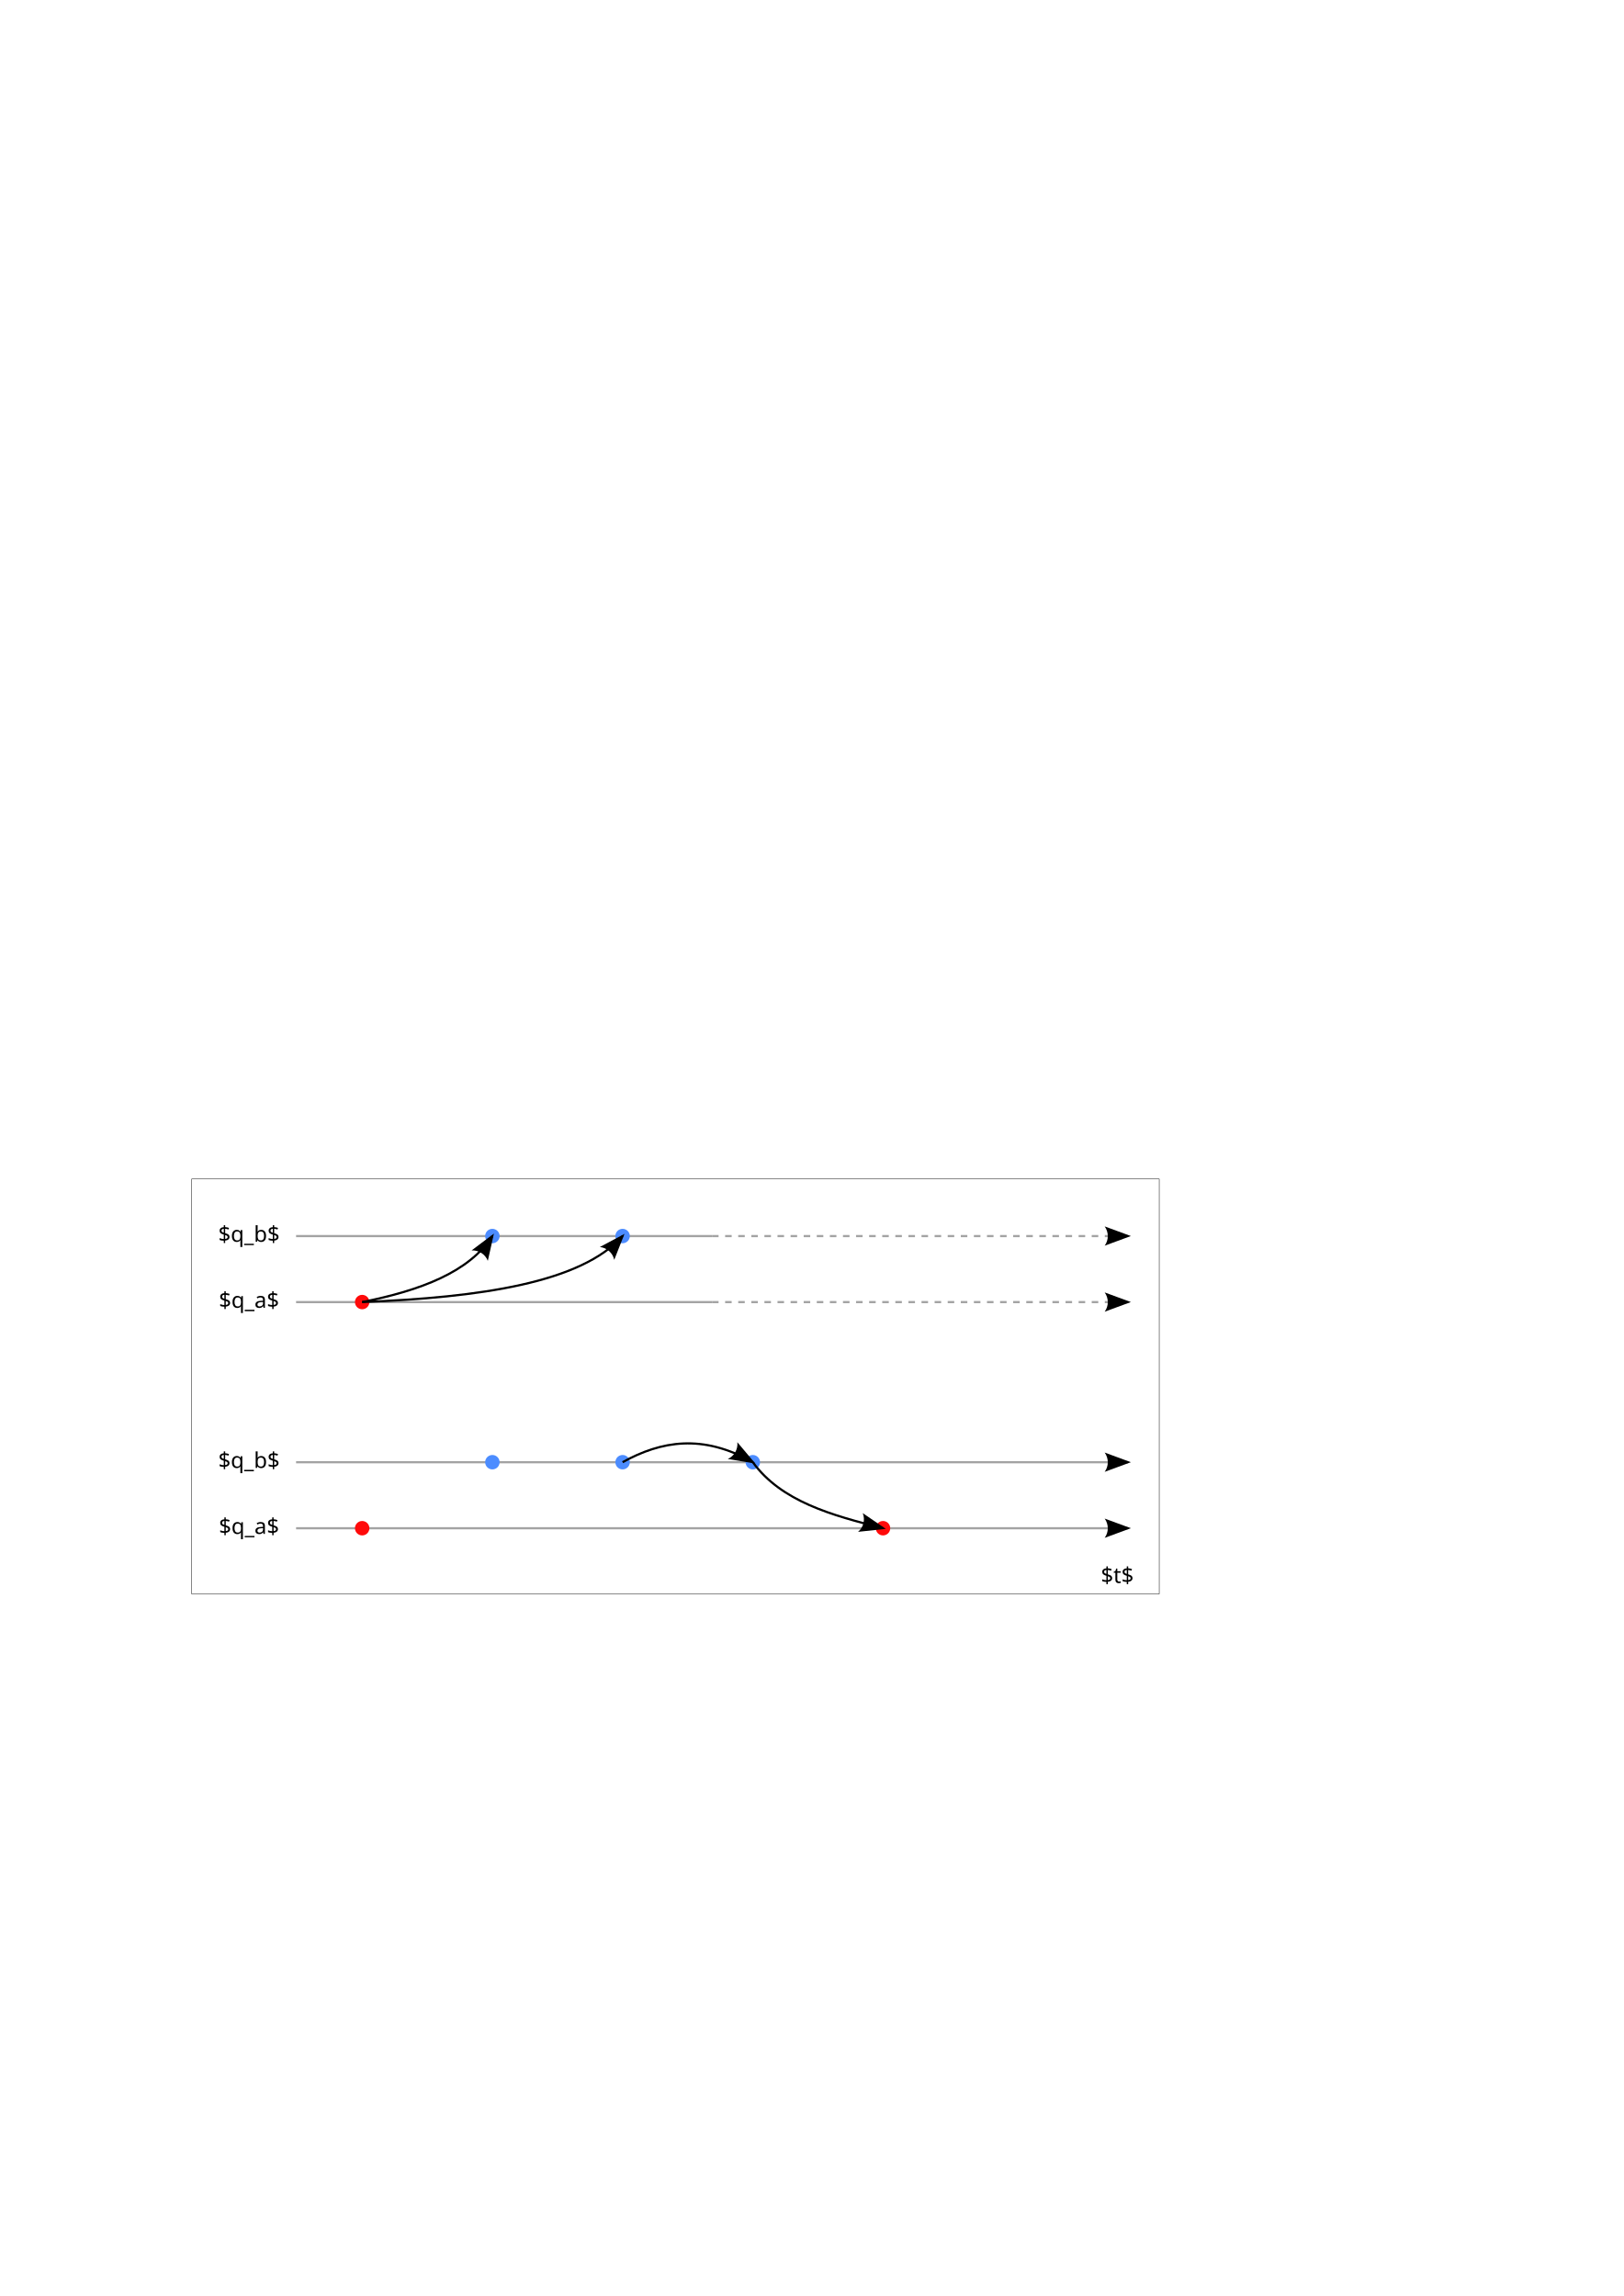
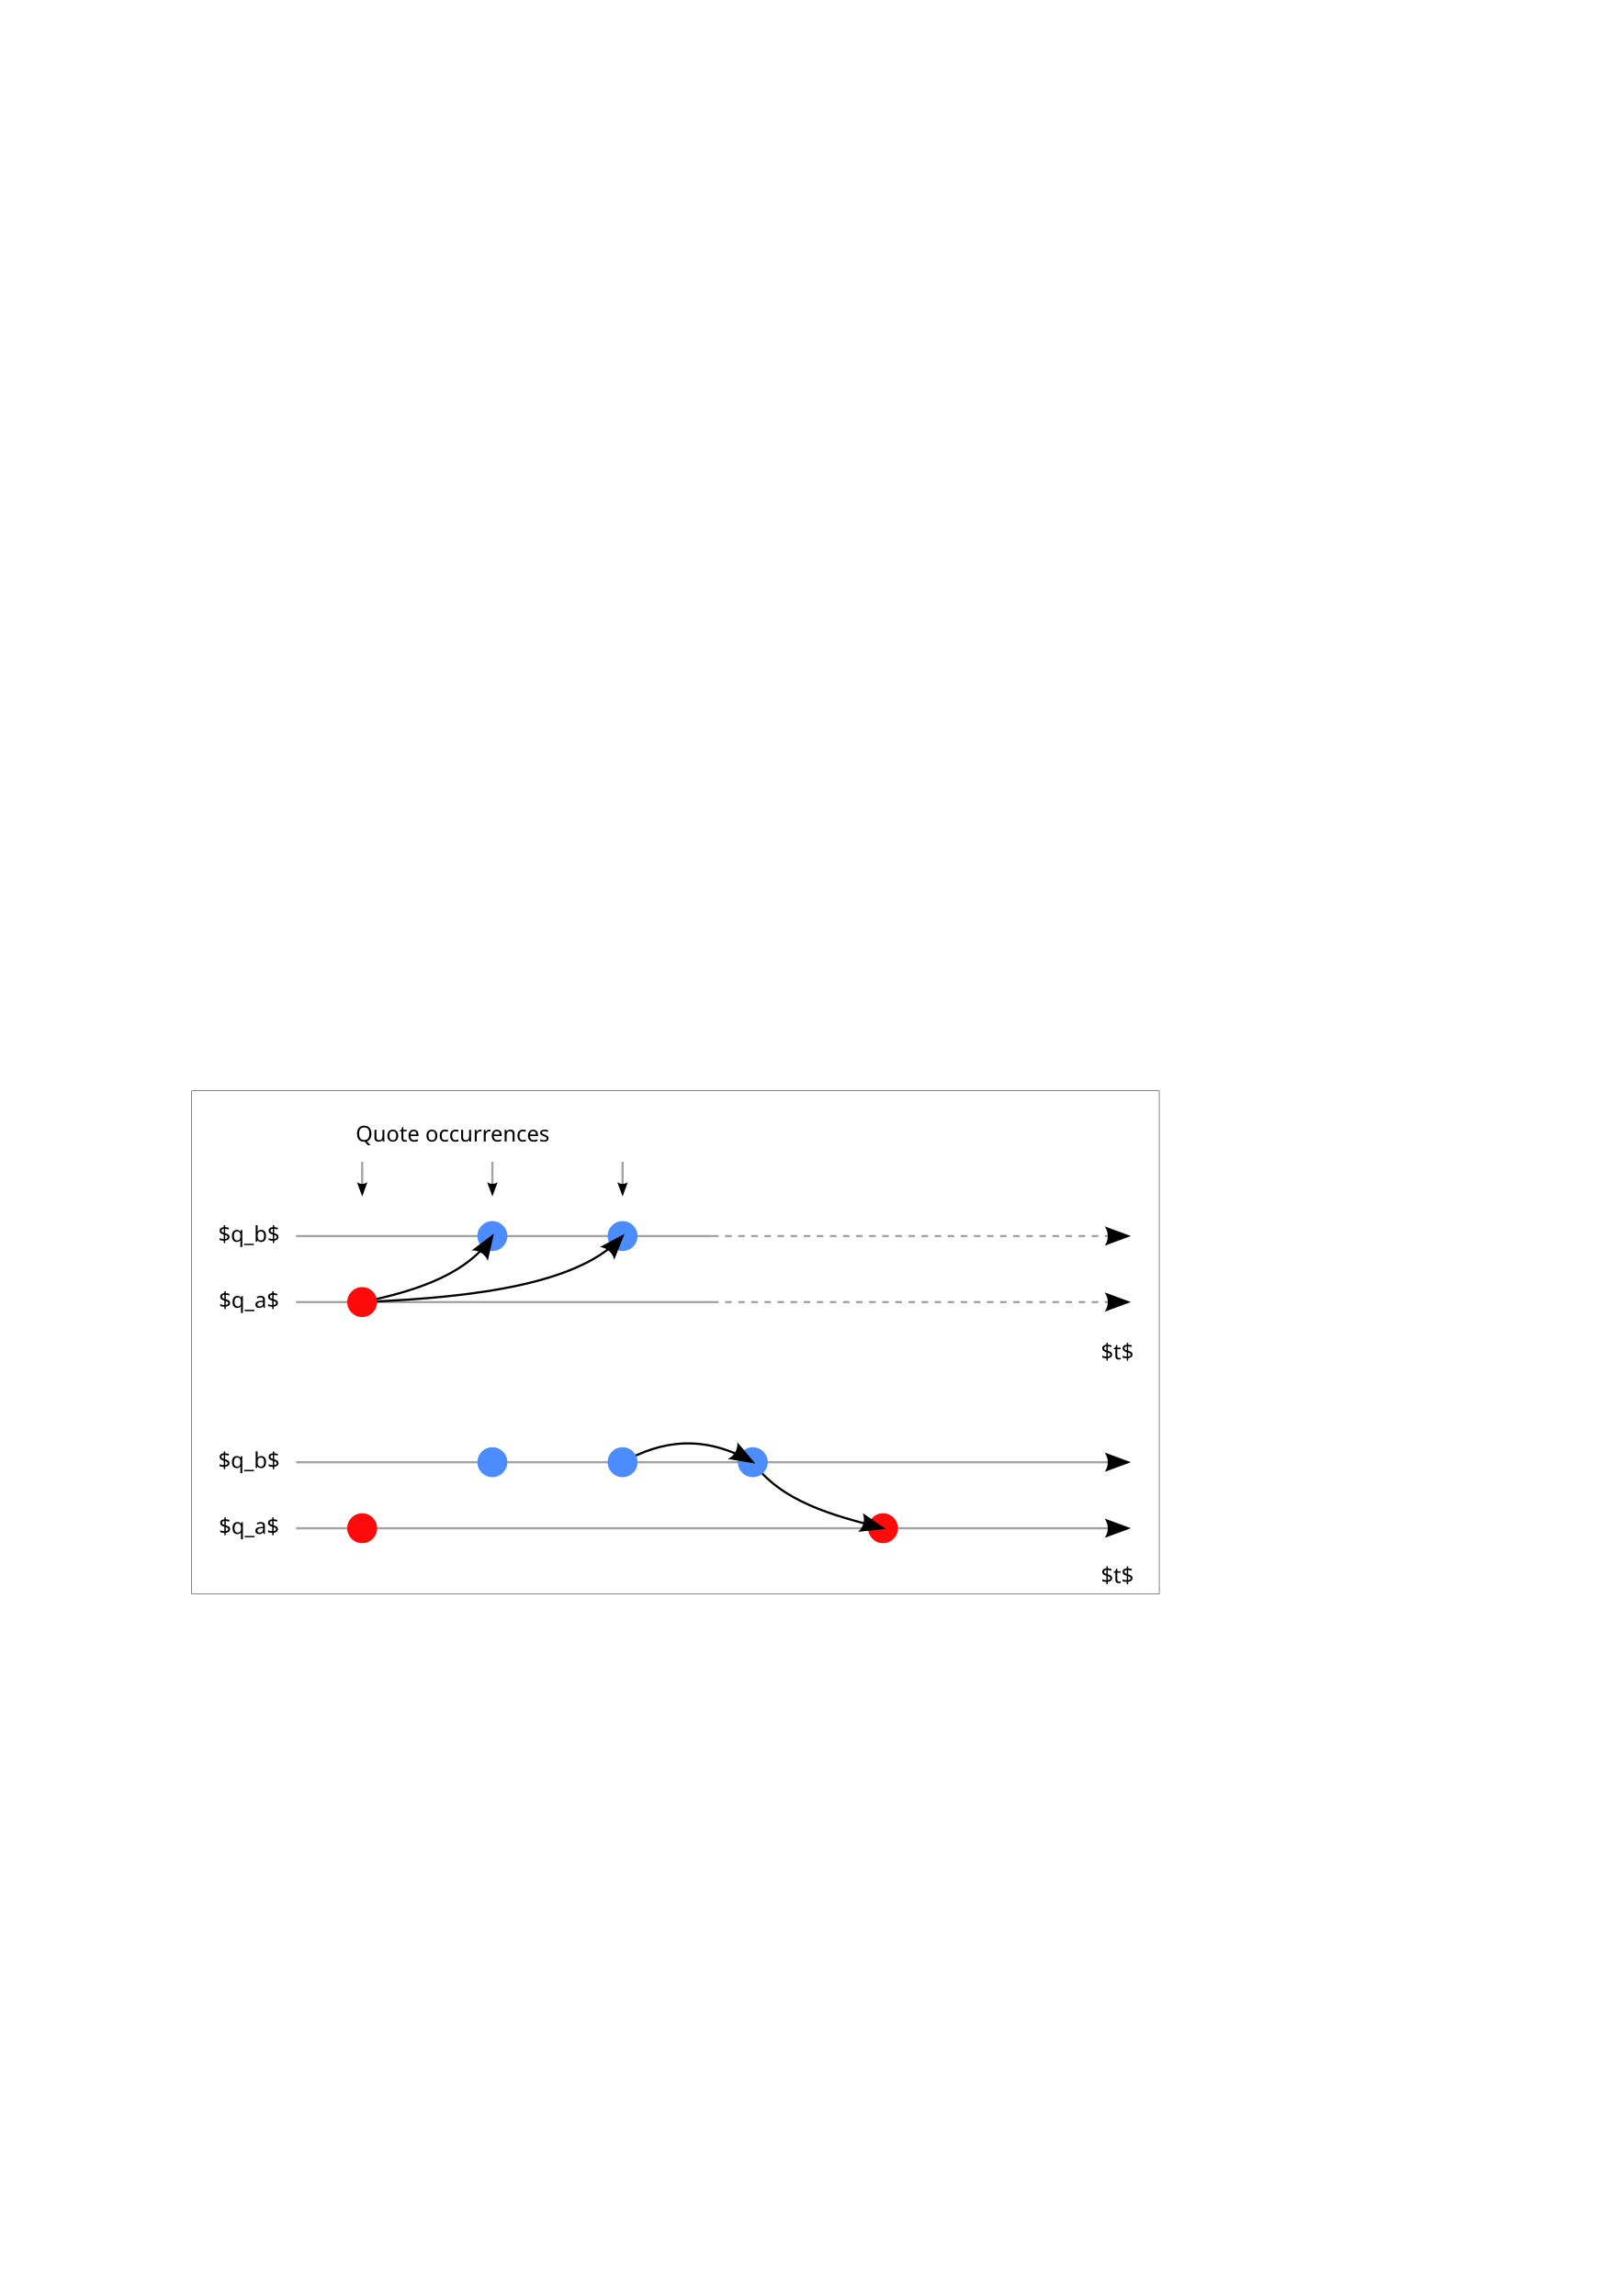
<svg xmlns="http://www.w3.org/2000/svg" width="744.094" height="1052.362" id="svg2" version="1.1">
  <defs id="defs4">
    <marker orient="auto" refY="0.0" refX="0.0" id="Arrow2Mend" style="overflow:visible;">
      <path id="path3786" style="fill-rule:evenodd;stroke-width:0.625;stroke-linejoin:round;" d="M 8.719,4.034 L -2.207,0.016 L 8.719,-4.002 C 6.973,-1.63 6.983,1.616 8.719,4.034 z " transform="scale(0.6) rotate(180) translate(0,0)" />
    </marker>
    <marker orient="auto" refY="0.0" refX="0.0" id="Arrow1Send" style="overflow:visible;">
      <path id="path3774" d="M 0.0,0.0 L 5.0,-5.0 L -12.5,0.0 L 5.0,5.0 L 0.0,0.0 z " style="fill-rule:evenodd;stroke:#000000;stroke-width:1.0pt;" transform="scale(0.2) rotate(180) translate(6,0)" />
    </marker>
    <marker orient="auto" refY="0.0" refX="0.0" id="Arrow2Lend" style="overflow:visible;">
      <path id="path3780" style="fill-rule:evenodd;stroke-width:0.625;stroke-linejoin:round;" d="M 8.719,4.034 L -2.207,0.016 L 8.719,-4.002 C 6.973,-1.63 6.983,1.616 8.719,4.034 z " transform="scale(1.1) rotate(180) translate(1,0)" />
    </marker>
    <marker orient="auto" refY="0" refX="0" id="Arrow2Lend-3" style="overflow:visible">
      <path id="path3780-4" style="fill-rule:evenodd;stroke-width:0.625;stroke-linejoin:round" d="M 8.719,4.034 -2.207,0.016 8.719,-4.002 c -1.745,2.372 -1.735,5.617 -6e-7,8.035 z" transform="matrix(-1.1,0,0,-1.1,-1.1,0)" />
    </marker>
    <marker orient="auto" refY="0" refX="0" id="Arrow2Lend-0" style="overflow:visible">
      <path id="path3780-3" style="fill-rule:evenodd;stroke-width:0.625;stroke-linejoin:round" d="M 8.719,4.034 -2.207,0.016 8.719,-4.002 c -1.745,2.372 -1.735,5.617 -6e-7,8.035 z" transform="matrix(-1.1,0,0,-1.1,-1.1,0)" />
    </marker>
    <marker orient="auto" refY="0" refX="0" id="Arrow2Lend-0-8" style="overflow:visible">
      <path id="path3780-3-8" style="fill-rule:evenodd;stroke-width:0.625;stroke-linejoin:round" d="M 8.719,4.034 -2.207,0.016 8.719,-4.002 c -1.745,2.372 -1.735,5.617 -6e-7,8.035 z" transform="matrix(-1.1,0,0,-1.1,-1.1,0)" />
    </marker>
    <marker orient="auto" refY="0" refX="0" id="Arrow2Lend-0-1" style="overflow:visible">
      <path id="path3780-3-87" style="fill-rule:evenodd;stroke-width:0.625;stroke-linejoin:round" d="M 8.719,4.034 -2.207,0.016 8.719,-4.002 c -1.745,2.372 -1.735,5.617 -6e-7,8.035 z" transform="matrix(-1.1,0,0,-1.1,-1.1,0)" />
    </marker>
    <marker orient="auto" refY="0" refX="0" id="Arrow2Lend-03" style="overflow:visible">
      <path id="path3780-8" style="fill-rule:evenodd;stroke-width:0.625;stroke-linejoin:round" d="M 8.719,4.034 -2.207,0.016 8.719,-4.002 c -1.745,2.372 -1.735,5.617 -6e-7,8.035 z" transform="matrix(-1.1,0,0,-1.1,-1.1,0)" />
    </marker>
    <marker orient="auto" refY="0" refX="0" id="Arrow2Lend-8" style="overflow:visible">
      <path id="path3780-2" style="fill-rule:evenodd;stroke-width:0.625;stroke-linejoin:round" d="M 8.719,4.034 -2.207,0.016 8.719,-4.002 c -1.745,2.372 -1.735,5.617 -6e-7,8.035 z" transform="matrix(-1.1,0,0,-1.1,-1.1,0)" />
    </marker>
    <marker orient="auto" refY="0" refX="0" id="marker3130" style="overflow:visible">
      <path id="path3132" style="fill-rule:evenodd;stroke-width:0.625;stroke-linejoin:round" d="M 8.719,4.034 -2.207,0.016 8.719,-4.002 c -1.745,2.372 -1.735,5.617 -6e-7,8.035 z" transform="matrix(-1.1,0,0,-1.1,-1.1,0)" />
    </marker>
+     <marker orient="auto" refY="0" refX="0" id="Arrow2Mend-3" style="overflow:visible">
+       <path id="path3786-8" style="fill-rule:evenodd;stroke-width:0.625;stroke-linejoin:round" d="M 8.719,4.034 -2.207,0.016 8.719,-4.002 c -1.745,2.372 -1.735,5.617 -6e-7,8.035 z" transform="scale(-0.6,-0.6)" />
+     </marker>
+     <marker orient="auto" refY="0" refX="0" id="Arrow2Mend-6" style="overflow:visible">
+       <path id="path3786-80" style="fill-rule:evenodd;stroke-width:0.625;stroke-linejoin:round" d="M 8.719,4.034 -2.207,0.016 8.719,-4.002 c -1.745,2.372 -1.735,5.617 -6e-7,8.035 z" transform="scale(-0.6,-0.6)" />
+     </marker>
  </defs>
  <g id="layer1" style="display:inline" />
  <g id="layer3" style="display:inline" />
  <g id="layer2" style="display:inline">
-     <rect style="fill:none;stroke:#000000;stroke-width:0.2;stroke-linecap:round;stroke-linejoin:round;stroke-miterlimit:4;stroke-opacity:1;stroke-dasharray:none;stroke-dashoffset:0;display:inline" id="rect6504" width="443.4" height="190.235" x="87.851" y="540.361" />
+     <rect style="fill:none;stroke:#000000;stroke-width:0.2;stroke-linecap:round;stroke-linejoin:round;stroke-miterlimit:4;stroke-opacity:1;stroke-dasharray:none;stroke-dashoffset:0;display:inline" id="rect6504" width="443.4" height="230.632" x="87.851" y="499.964" />
    <text xml:space="preserve" style="font-size:10px;font-style:normal;font-variant:normal;font-weight:normal;font-stretch:normal;line-height:125%;letter-spacing:0px;word-spacing:0px;fill:#000000;fill-opacity:1;stroke:none;display:inline;font-family:Norasi;-inkscape-font-specification:Norasi" x="504.508" y="725.54" id="text5775">
      <tspan id="tspan5777" x="504.508" y="725.54">$t$</tspan>
    </text>
    <path style="fill:none;stroke:#a3a3a3;stroke-width:1px;stroke-linecap:butt;stroke-linejoin:miter;stroke-opacity:1;marker-end:none;display:inline" d="m 135.682,596.81 190.621,0" id="path4296" />
    <path style="fill:none;stroke:#a3a3a3;stroke-width:1;stroke-linecap:butt;stroke-linejoin:miter;stroke-miterlimit:4;stroke-opacity:1;stroke-dasharray:3, 3;stroke-dashoffset:0;marker-end:url(#Arrow2Lend);display:inline" d="m 326.303,596.81 190.621,0" id="path2985-73-6-6" />
-     <path style="fill:#ff0a0a;fill-opacity:1;stroke:none;display:inline" id="path4199-1-4" d="m 207.739,441.054 a 3.308,3.308 0 1 1 -6.616,0 3.308,3.308 0 1 1 6.616,0 z" transform="translate(-38.46039,155.7381)" />
    <path style="fill:none;stroke:#a3a3a3;stroke-width:1px;stroke-linecap:butt;stroke-linejoin:miter;stroke-opacity:1;marker-end:none;display:inline" d="m 135.682,566.552 190.621,0" id="path4092" />
    <path style="fill:none;stroke:#a3a3a3;stroke-width:1;stroke-linecap:butt;stroke-linejoin:miter;stroke-miterlimit:4;stroke-opacity:1;stroke-dasharray:3, 3;stroke-dashoffset:0;marker-end:url(#Arrow2Lend);display:inline" d="m 326.303,566.552 190.621,0" id="path2985-73-4" />
    <text xml:space="preserve" style="font-size:10px;font-style:normal;font-variant:normal;font-weight:normal;font-stretch:normal;line-height:125%;letter-spacing:0px;word-spacing:0px;fill:#000000;fill-opacity:1;stroke:none;display:inline;font-family:Norasi;-inkscape-font-specification:Norasi" x="100.019" y="569.154" id="text4753-2">
      <tspan id="tspan4755-7" x="100.019" y="569.154">$q_b$</tspan>
    </text>
    <text xml:space="preserve" style="font-size:10px;font-style:normal;font-variant:normal;font-weight:normal;font-stretch:normal;line-height:125%;letter-spacing:0px;word-spacing:0px;fill:#000000;fill-opacity:1;stroke:none;display:inline;font-family:Norasi;-inkscape-font-specification:Norasi" x="100.292" y="599.412" id="text4757-5">
      <tspan id="tspan4759-4" x="100.292" y="599.412">$q_a$</tspan>
    </text>
-     <path style="fill:#4c8cff;fill-opacity:1;stroke:none;display:inline" id="path4199-24-26-9" d="m 207.739,441.054 a 3.308,3.308 0 1 1 -6.616,0 3.308,3.308 0 1 1 6.616,0 z" transform="translate(21.21168,125.4799)" />
-     <path style="fill:#4c8cff;fill-opacity:1;stroke:none;display:inline" id="path4199-24-449-6" d="m 207.739,441.054 a 3.308,3.308 0 1 1 -6.616,0 3.308,3.308 0 1 1 6.616,0 z" transform="translate(80.88377,125.4799)" />
+     <path style="fill:#4c8cff;fill-opacity:1;stroke:none;display:inline" id="path4199-24-26-9" d="m 207.739,441.054 a 3.308,3.308 0 1 1 -6.616,0 3.308,3.308 0 1 1 6.616,0 z" transform="matrix(2.0736,0,0,2.0736,-198.2653,-348.0361)" />
+     <path style="fill:#4c8cff;fill-opacity:1;stroke:none;display:inline" id="path4199-24-449-6" d="m 207.739,441.054 a 3.308,3.308 0 1 1 -6.616,0 3.308,3.308 0 1 1 6.616,0 z" transform="matrix(2.0736,0,0,2.0736,-138.5932,-348.0361)" />
    <path style="fill:none;stroke:#a3a3a3;stroke-width:1px;stroke-linecap:butt;stroke-linejoin:miter;stroke-opacity:1;marker-end:url(#Arrow2Lend);display:inline" d="m 135.682,700.467 381.243,0" id="path2985-73-6" />
-     <path style="fill:#ff0a0a;fill-opacity:1;stroke:none;display:inline" id="path4199-1" d="m 207.739,441.054 a 3.308,3.308 0 1 1 -6.616,0 3.308,3.308 0 1 1 6.616,0 z" transform="translate(-38.46039,259.3953)" />
+     <path style="fill:#ff0a0a;fill-opacity:1;stroke:none;display:inline" id="path4199-1" d="m 207.739,441.054 a 3.308,3.308 0 1 1 -6.616,0 3.308,3.308 0 1 1 6.616,0 z" transform="matrix(2.0736,0,0,2.0736,-257.9374,-214.1207)" />
    <path style="fill:none;stroke:#a3a3a3;stroke-width:1px;stroke-linecap:butt;stroke-linejoin:miter;stroke-opacity:1;marker-end:url(#Arrow2Lend);display:inline" d="m 135.682,670.209 381.243,0" id="path2985-73" />
-     <path style="fill:#4c8cff;fill-opacity:1;stroke:none;display:inline" id="path4199-24-0" d="m 207.739,441.054 a 3.308,3.308 0 1 1 -6.616,0 3.308,3.308 0 1 1 6.616,0 z" transform="translate(140.5558,229.137)" />
    <text xml:space="preserve" style="font-size:10px;font-style:normal;font-variant:normal;font-weight:normal;font-stretch:normal;line-height:125%;letter-spacing:0px;word-spacing:0px;fill:#000000;fill-opacity:1;stroke:none;display:inline;font-family:Norasi;-inkscape-font-specification:Norasi" x="100.019" y="672.811" id="text4753">
      <tspan id="tspan4755" x="100.019" y="672.811">$q_b$</tspan>
    </text>
    <text xml:space="preserve" style="font-size:10px;font-style:normal;font-variant:normal;font-weight:normal;font-stretch:normal;line-height:125%;letter-spacing:0px;word-spacing:0px;fill:#000000;fill-opacity:1;stroke:none;display:inline;font-family:Norasi;-inkscape-font-specification:Norasi" x="100.292" y="703.069" id="text4757">
      <tspan id="tspan4759" x="100.292" y="703.069">$q_a$</tspan>
    </text>
-     <path style="fill:#4c8cff;fill-opacity:1;stroke:none;display:inline" id="path4199-24-26" d="m 207.739,441.054 a 3.308,3.308 0 1 1 -6.616,0 3.308,3.308 0 1 1 6.616,0 z" transform="translate(21.21167,229.137)" />
-     <path style="fill:#ff0a0a;fill-opacity:1;stroke:none;display:inline" id="path4199-1-6" d="m 207.739,441.054 a 3.308,3.308 0 1 1 -6.616,0 3.308,3.308 0 1 1 6.616,0 z" transform="translate(200.2279,259.3953)" />
-     <path style="fill:#4c8cff;fill-opacity:1;stroke:none" id="path4199-24-449" d="m 207.739,441.054 a 3.308,3.308 0 1 1 -6.616,0 3.308,3.308 0 1 1 6.616,0 z" transform="translate(80.88376,229.137)" />
+     <path style="fill:#4c8cff;fill-opacity:1;stroke:none;display:inline" id="path4199-24-26" d="m 207.739,441.054 a 3.308,3.308 0 1 1 -6.616,0 3.308,3.308 0 1 1 6.616,0 z" transform="matrix(2.0736,0,0,2.0736,-198.2653,-244.379)" />
+     <path style="fill:#ff0a0a;fill-opacity:1;stroke:none;display:inline" id="path4199-1-6" d="m 207.739,441.054 a 3.308,3.308 0 1 1 -6.616,0 3.308,3.308 0 1 1 6.616,0 z" transform="matrix(2.0736,0,0,2.0736,-19.24902,-214.1207)" />
    <path style="fill:none;stroke:#000000;stroke-width:1px;stroke-linecap:butt;stroke-linejoin:miter;stroke-opacity:1;marker-mid:none;marker-end:url(#marker3130)" d="m 165.97,596.793 c 54.21,-2.15 100.217,-8.812 119.344,-30.258" id="path4569" />
+     <path style="fill:none;stroke:#000000;stroke-width:1px;stroke-linecap:butt;stroke-linejoin:miter;stroke-opacity:1;marker-mid:none;marker-end:url(#marker3130)" d="m 344.987,670.191 c 13.097,18.012 36.198,24.353 59.672,30.258" id="path4571" />
+     <path style="fill:#4c8cff;fill-opacity:1;stroke:none;display:inline" id="path4199-24-0" d="m 207.739,441.054 a 3.308,3.308 0 1 1 -6.616,0 3.308,3.308 0 1 1 6.616,0 z" transform="matrix(2.0736,0,0,2.0736,-78.92113,-244.379)" />
    <path style="fill:none;stroke:#000000;stroke-width:1px;stroke-linecap:butt;stroke-linejoin:miter;stroke-opacity:1;marker-mid:none;marker-end:url(#marker3130)" d="m 285.315,670.191 c 17.654,-9.764 36.745,-13.091 59.672,0" id="path4577" />
-     <path style="fill:none;stroke:#000000;stroke-width:1px;stroke-linecap:butt;stroke-linejoin:miter;stroke-opacity:1;marker-mid:none;marker-end:url(#marker3130)" d="m 344.987,670.191 c 13.097,18.012 36.198,24.353 59.672,30.258" id="path4571" />
+     <path style="fill:#4c8cff;fill-opacity:1;stroke:none" id="path4199-24-449" d="m 207.739,441.054 a 3.308,3.308 0 1 1 -6.616,0 3.308,3.308 0 1 1 6.616,0 z" transform="matrix(2.0736,0,0,2.0736,-138.5932,-244.379)" />
    <path style="fill:none;stroke:#000000;stroke-width:1px;stroke-linecap:butt;stroke-linejoin:miter;stroke-opacity:1;marker-end:url(#marker3130)" d="m 165.97,596.793 c 26.785,-5.313 49.046,-13.758 59.672,-30.258" id="path4985" />
+     <path style="fill:#ff0a0a;fill-opacity:1;stroke:none;display:inline" id="path4199-1-4" d="m 207.739,441.054 a 3.308,3.308 0 1 1 -6.616,0 3.308,3.308 0 1 1 6.616,0 z" transform="matrix(2.0736,0,0,2.0736,-257.9374,-317.7778)" />
+     <text xml:space="preserve" style="font-size:40px;font-style:normal;font-weight:normal;line-height:125%;letter-spacing:0px;word-spacing:0px;fill:#000000;fill-opacity:1;stroke:none;font-family:Sans" x="139.073" y="530.508" id="text3033">
+       <tspan id="tspan3035" x="139.073" y="530.508" />
+     </text>
+     <text xml:space="preserve" style="font-size:10px;font-style:normal;font-weight:normal;line-height:125%;letter-spacing:0px;word-spacing:0px;fill:#000000;fill-opacity:1;stroke:none;font-family:Sans" x="163.008" y="523.21" id="text3037">
+       <tspan id="tspan3039" x="163.008" y="523.21">Quote occurrences</tspan>
+     </text>
+     <path style="fill:none;stroke:#a3a3a3;stroke-width:1px;stroke-linecap:butt;stroke-linejoin:miter;stroke-opacity:1;marker-end:url(#Arrow2Mend)" d="m 165.97,532.495 0,14.57" id="path3041" />
+     <path style="fill:none;stroke:#a3a3a3;stroke-width:1px;stroke-linecap:butt;stroke-linejoin:miter;stroke-opacity:1;marker-end:url(#Arrow2Mend);display:inline" d="m 225.633,532.495 0,14.57" id="path3041-0" />
+     <path style="fill:none;stroke:#a3a3a3;stroke-width:1px;stroke-linecap:butt;stroke-linejoin:miter;stroke-opacity:1;marker-end:url(#Arrow2Mend);display:inline" d="m 285.305,532.495 0,14.57" id="path3041-8" />
+     <text xml:space="preserve" style="font-size:10px;font-style:normal;font-variant:normal;font-weight:normal;font-stretch:normal;line-height:125%;letter-spacing:0px;word-spacing:0px;fill:#000000;fill-opacity:1;stroke:none;display:inline;font-family:Norasi;-inkscape-font-specification:Norasi" x="504.508" y="623.055" id="text5775-2">
+       <tspan id="tspan5777-9" x="504.508" y="623.055">$t$</tspan>
+     </text>
  </g>
</svg>
